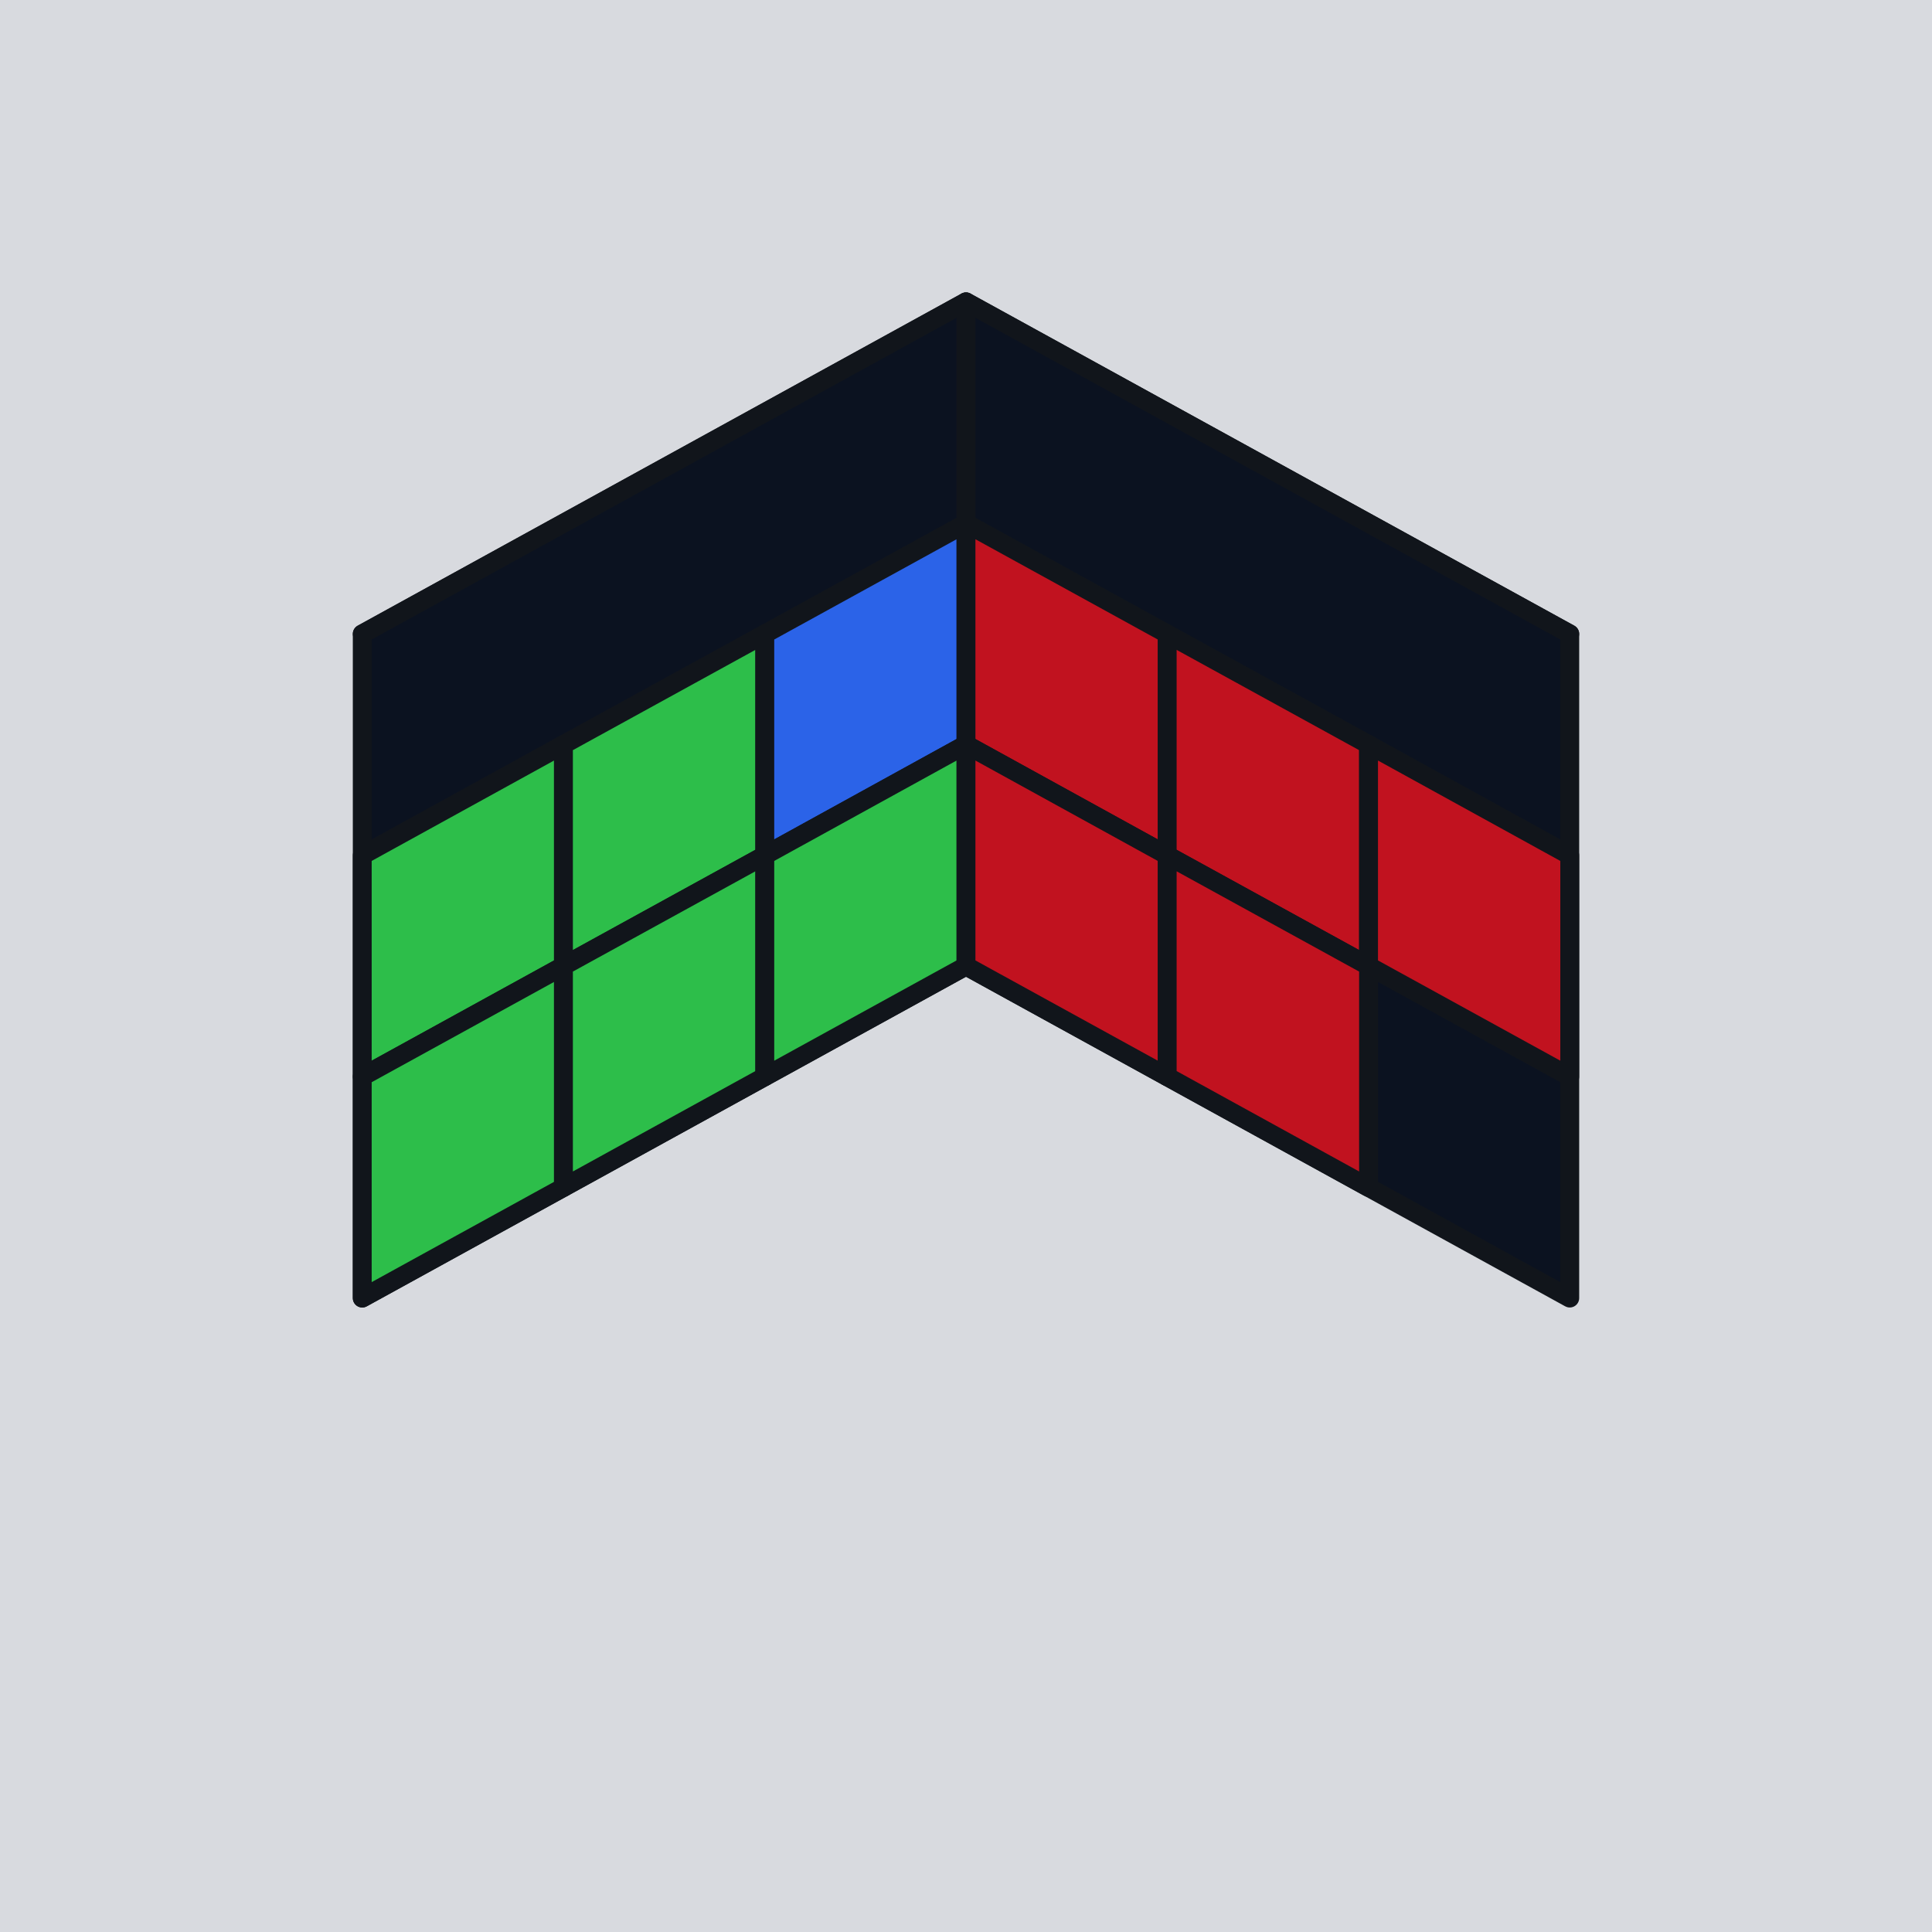
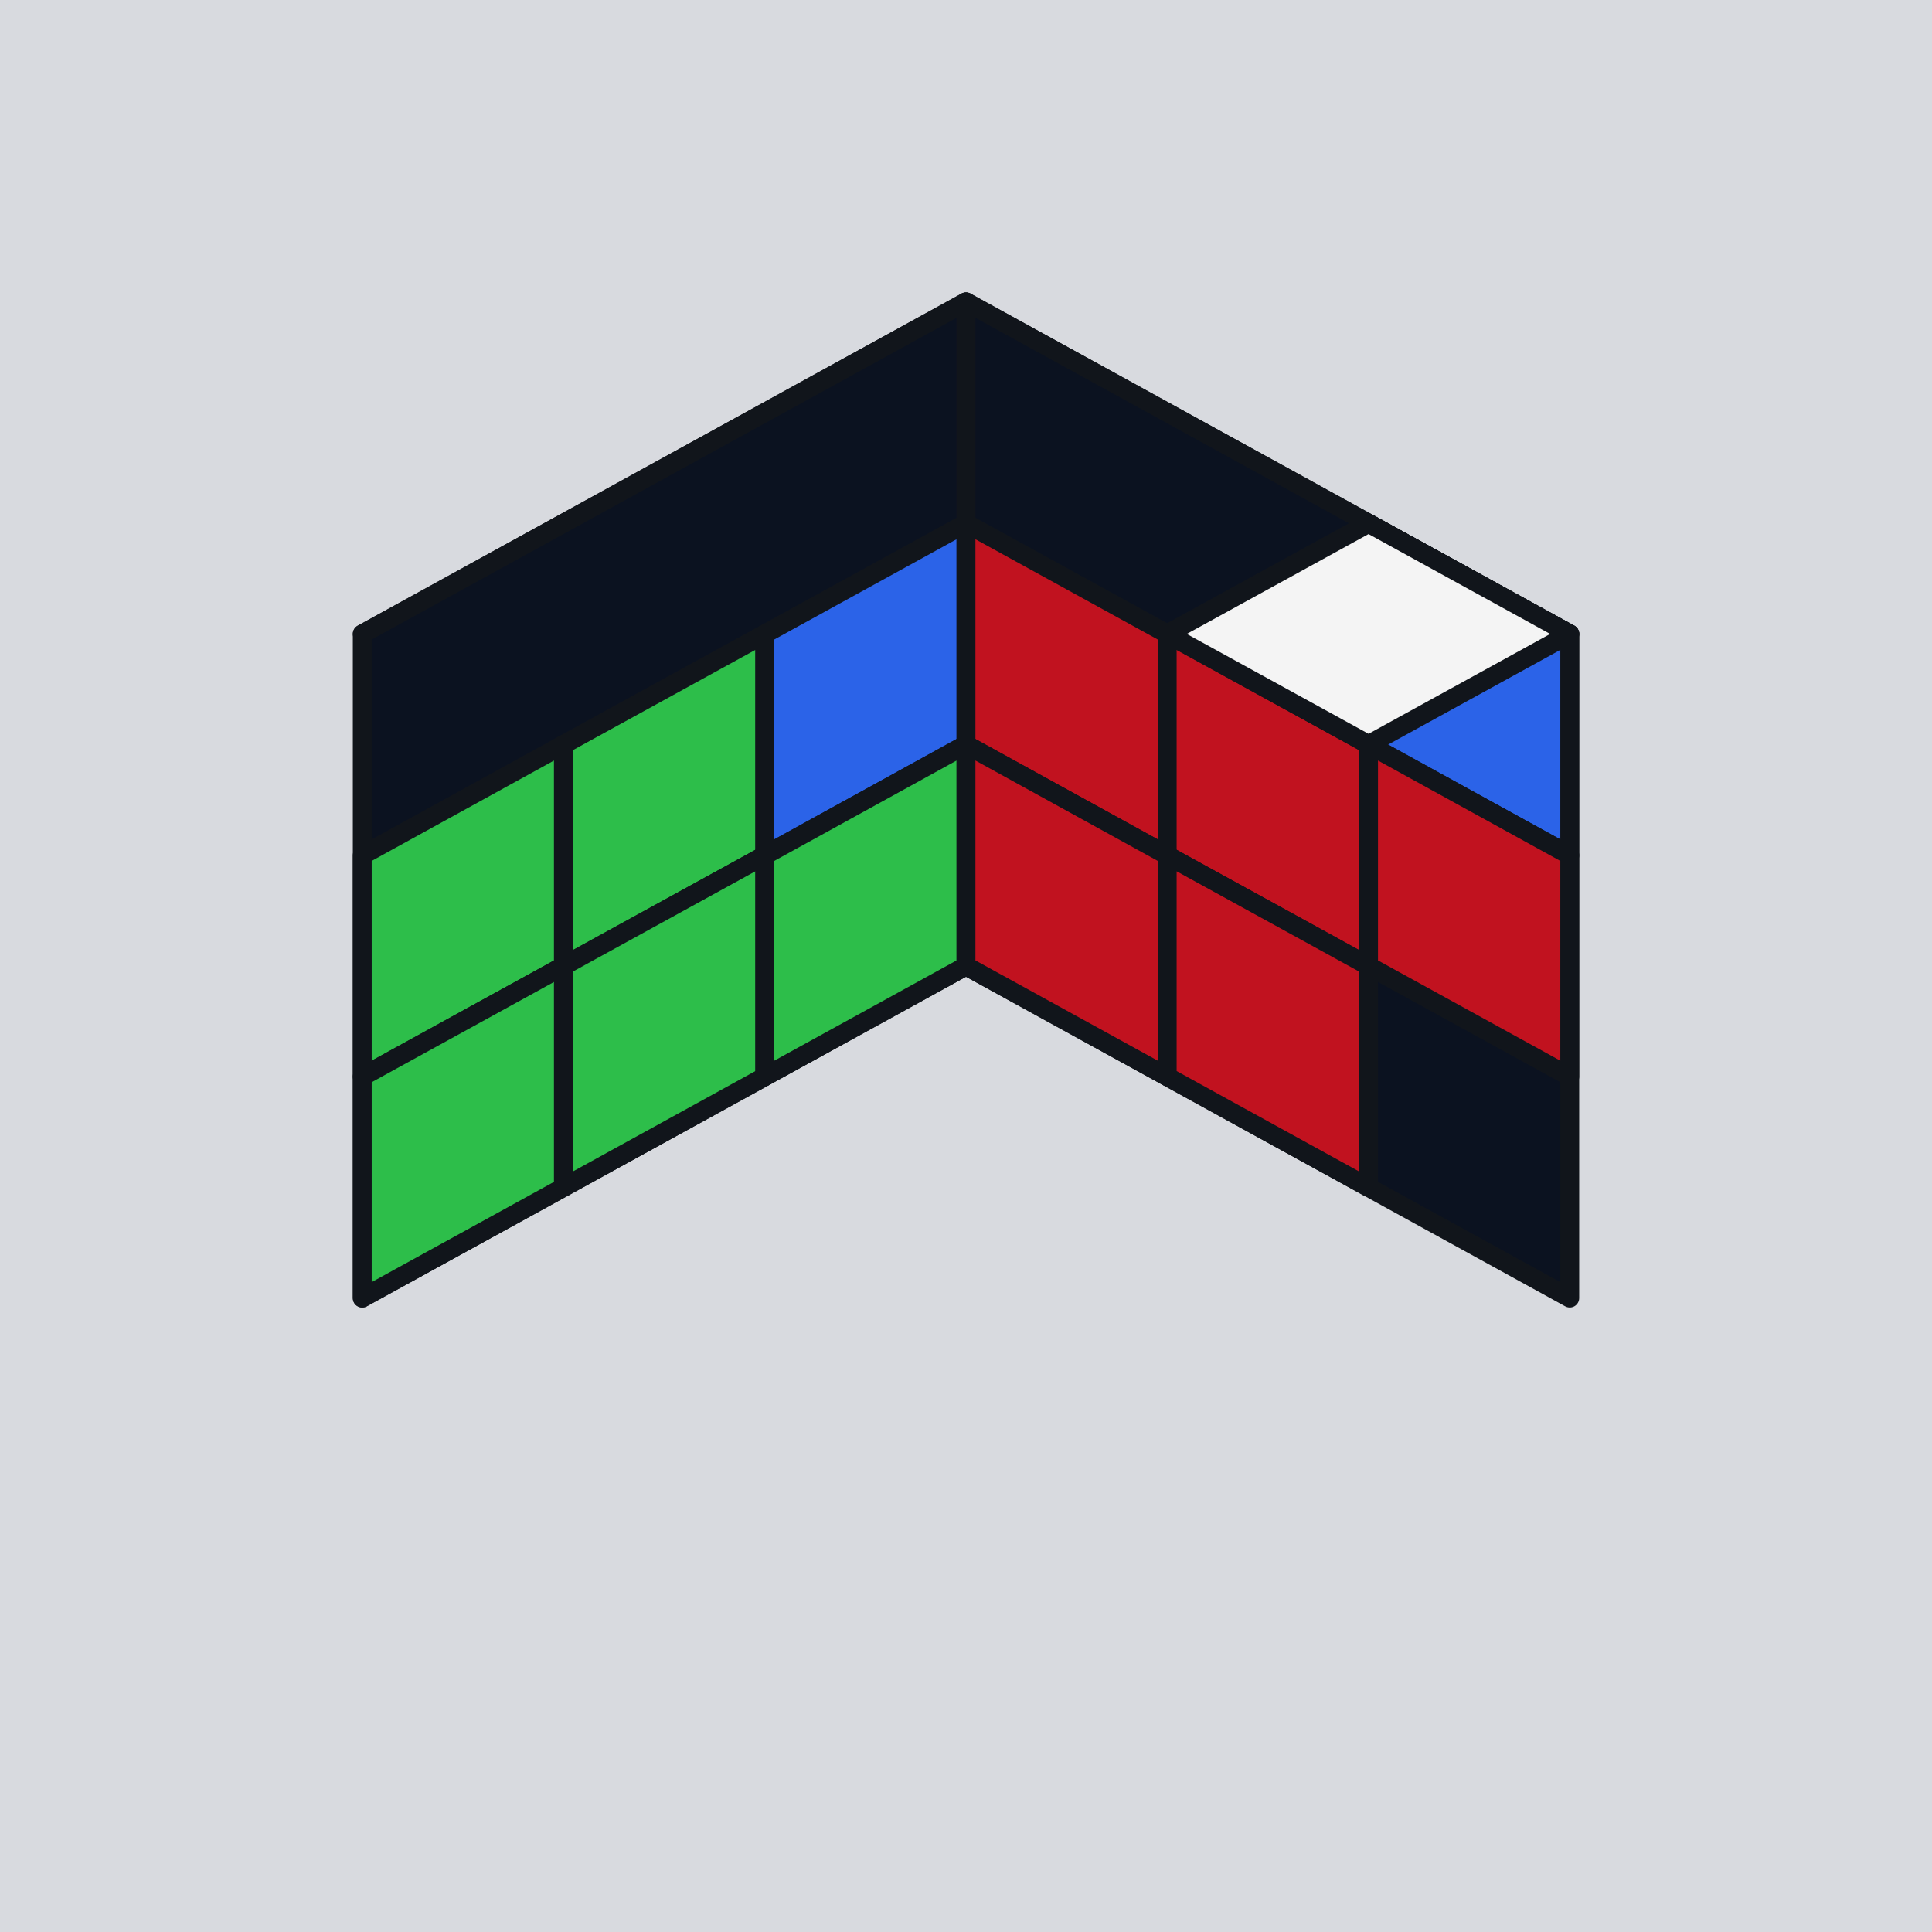
<svg xmlns="http://www.w3.org/2000/svg" viewBox="0 0 128 128">
  <rect x="0" y="0" width="128" height="128" fill="#D8DADF" />
  <polygon points="64.00,64.00 104.00,42.00 64.00,20.00 24.00,42.00" fill="#0B1220" stroke="#11151B" stroke-width="1.25" stroke-linejoin="round" />
  <polygon points="24.00,42.00 64.00,20.00 64.00,64.00 24.00,86.00" fill="#0B1220" stroke="#11151B" stroke-width="1.25" stroke-linejoin="round" />
  <polygon points="64.00,20.00 104.00,42.00 104.00,86.00 64.00,64.00" fill="#0B1220" stroke="#11151B" stroke-width="1.25" stroke-linejoin="round" />
  <polygon points="24.00,56.67 37.33,49.33 37.33,64.00 24.00,71.33" fill="#2DBE4A" stroke="#11151B" stroke-width="1.25" stroke-linejoin="round" />
  <polygon points="37.33,49.33 50.67,42.00 50.67,56.67 37.33,64.00" fill="#2DBE4A" stroke="#11151B" stroke-width="1.25" stroke-linejoin="round" />
  <polygon points="50.67,42.00 64.00,34.67 64.00,49.33 50.67,56.67" fill="#2B63E8" stroke="#11151B" stroke-width="1.25" stroke-linejoin="round" />
  <polygon points="24.00,71.33 37.33,64.00 37.33,78.67 24.00,86.00" fill="#2DBE4A" stroke="#11151B" stroke-width="1.25" stroke-linejoin="round" />
  <polygon points="37.33,64.00 50.67,56.67 50.67,71.33 37.33,78.67" fill="#2DBE4A" stroke="#11151B" stroke-width="1.25" stroke-linejoin="round" />
  <polygon points="50.67,56.67 64.00,49.33 64.00,64.00 50.67,71.33" fill="#2DBE4A" stroke="#11151B" stroke-width="1.25" stroke-linejoin="round" />
+   <polygon points="90.67,34.67 104.00,42.00 104.00,56.67 90.67,49.33" fill="#2B63E8" stroke="#11151B" stroke-width="1.25" stroke-linejoin="round" />
  <polygon points="64.00,34.67 77.33,42.00 77.33,56.67 64.00,49.33" fill="#C1121F" stroke="#11151B" stroke-width="1.25" stroke-linejoin="round" />
  <polygon points="77.33,42.00 90.67,49.33 90.67,64.00 77.33,56.67" fill="#C1121F" stroke="#11151B" stroke-width="1.25" stroke-linejoin="round" />
  <polygon points="90.67,49.33 104.00,56.67 104.00,71.33 90.67,64.00" fill="#C1121F" stroke="#11151B" stroke-width="1.25" stroke-linejoin="round" />
  <polygon points="64.00,49.33 77.33,56.67 77.33,71.33 64.00,64.00" fill="#C1121F" stroke="#11151B" stroke-width="1.25" stroke-linejoin="round" />
  <polygon points="77.33,56.67 90.67,64.00 90.67,78.67 77.33,71.33" fill="#C1121F" stroke="#11151B" stroke-width="1.25" stroke-linejoin="round" />
+   <polygon points="90.67,49.33 104.00,42.00 90.67,34.67 77.33,42.00" fill="#F4F4F4" stroke="#11151B" stroke-width="1.25" stroke-linejoin="round" />
</svg>
